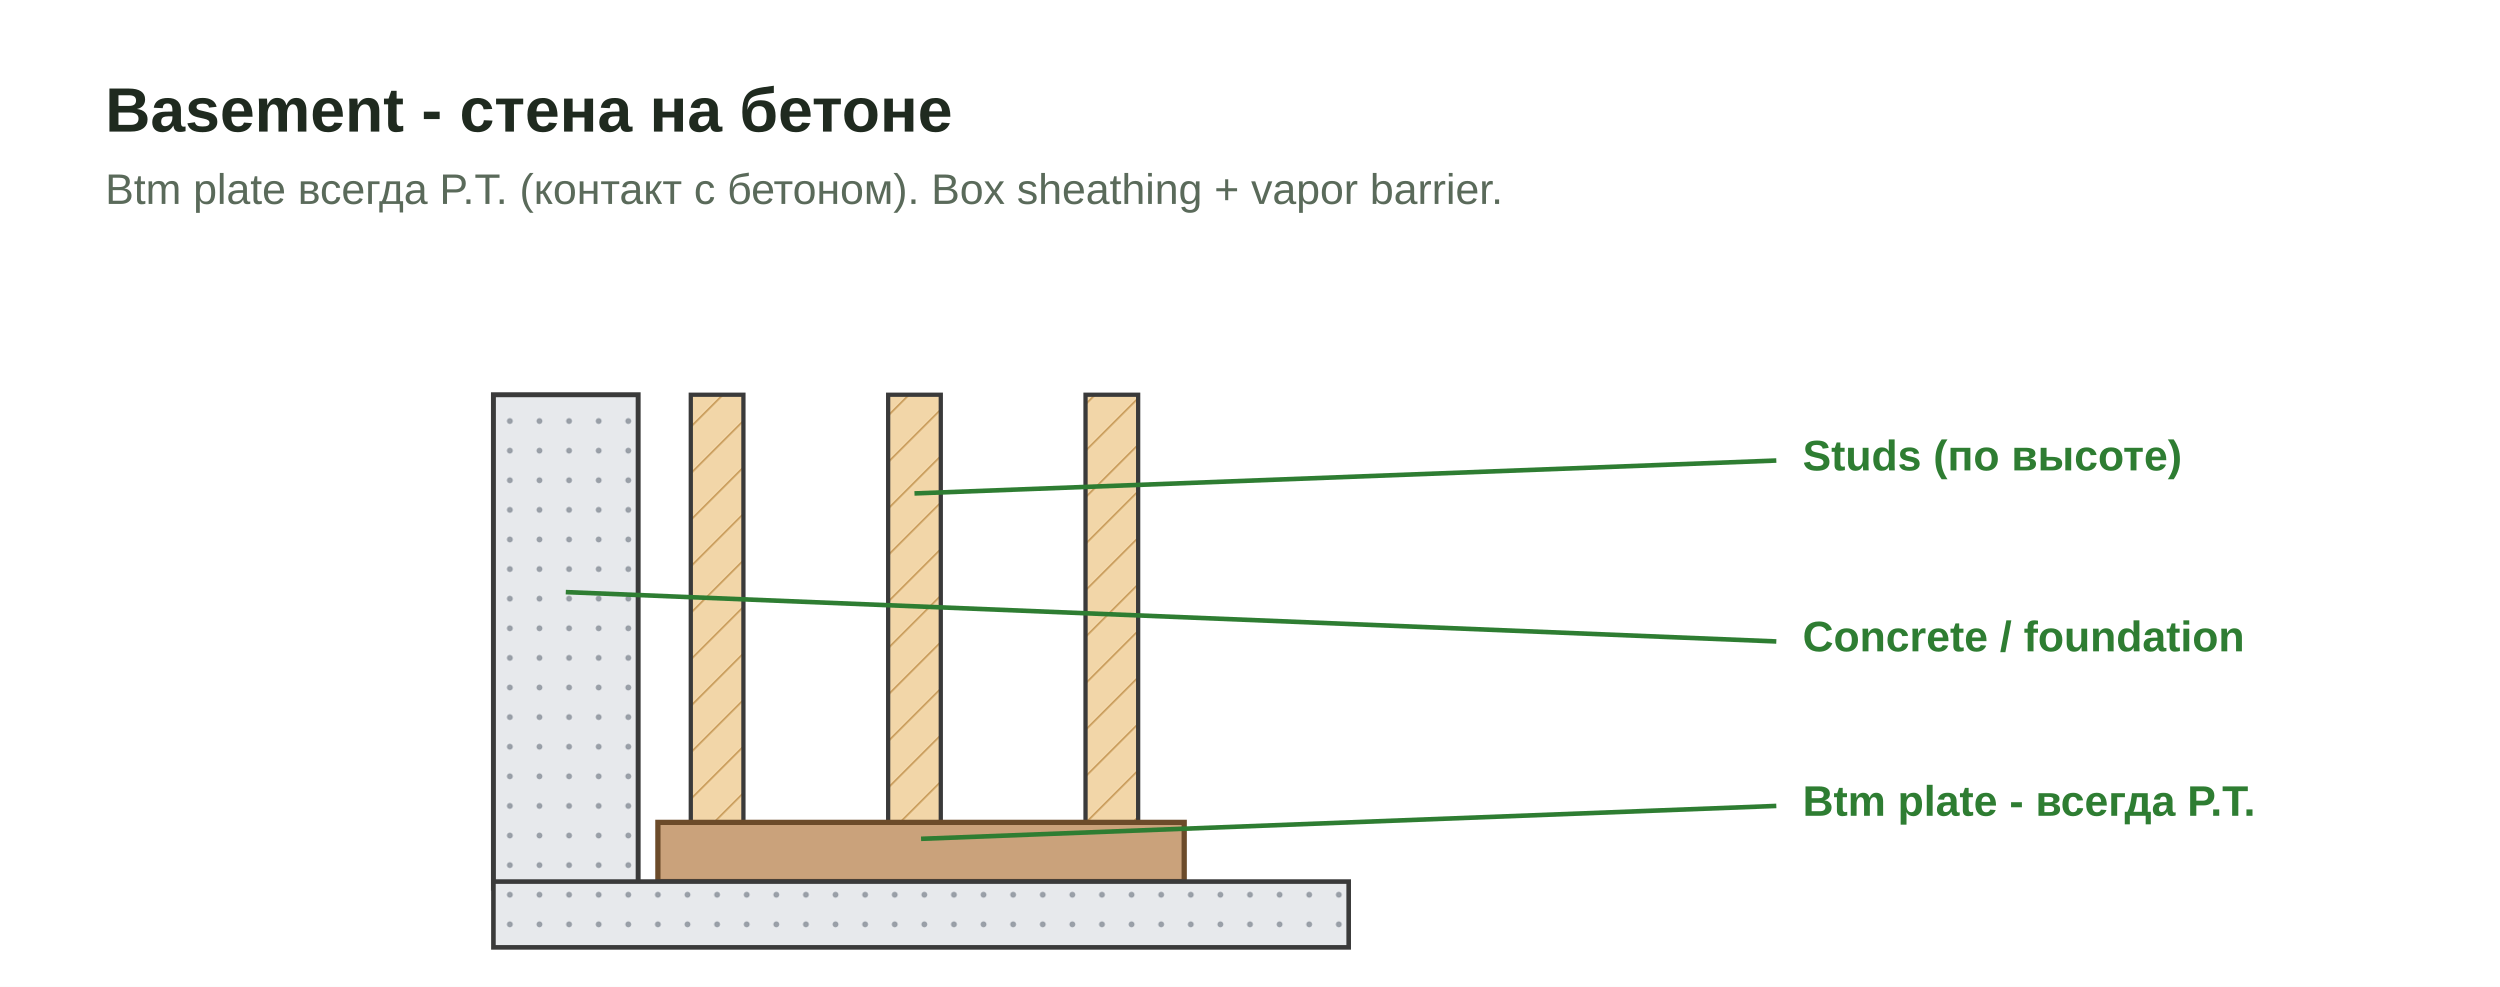
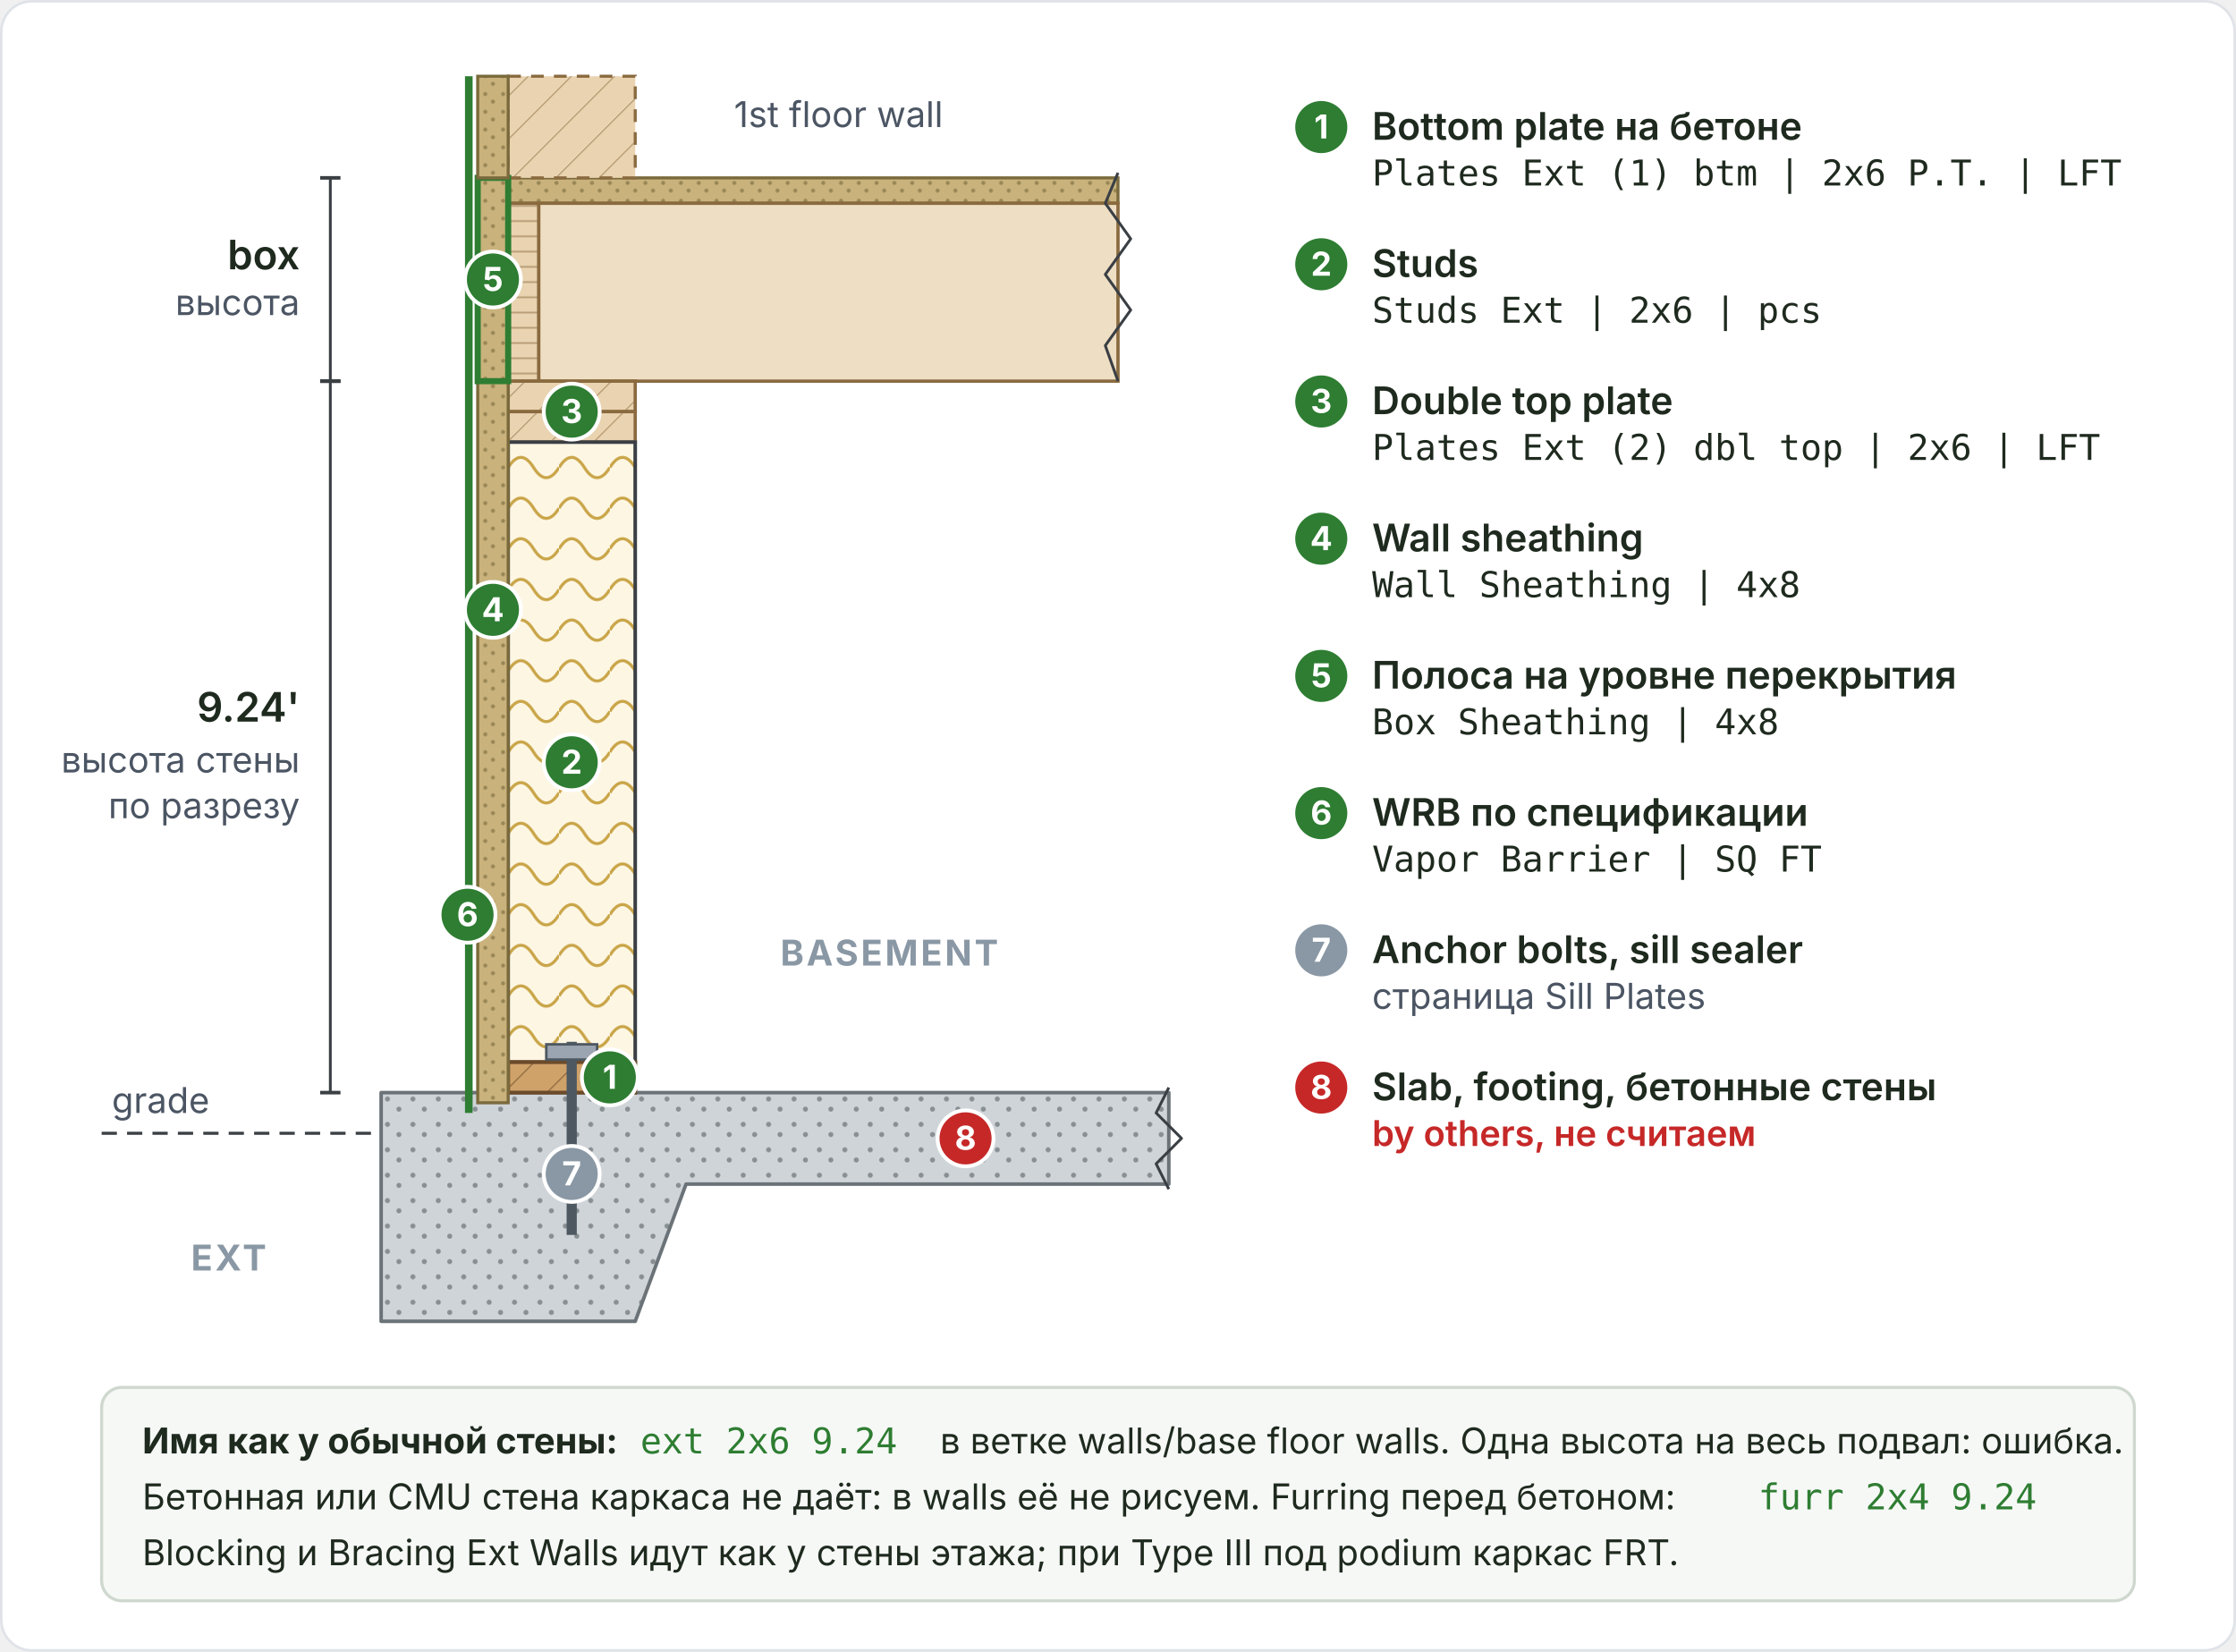
- <svg xmlns="http://www.w3.org/2000/svg" viewBox="0 0 760 300" role="img" aria-labelledby="t">
+ <svg xmlns="http://www.w3.org/2000/svg" viewBox="0 0 880 650" role="img" aria-labelledby="t d">
  <defs>
-     <pattern id="w" width="10" height="10" patternUnits="userSpaceOnUse" patternTransform="rotate(45)">
-       <rect width="10" height="10" fill="#f2d6a8" />
-       <line x1="0" y1="0" x2="0" y2="10" stroke="#c89b5a" stroke-width="1" />
+     <marker id="arr" markerWidth="10" markerHeight="10" refX="9" refY="5" orient="auto" markerUnits="userSpaceOnUse">
+       <path d="M0,1 L0,9 L10,5 z" fill="#2e7d32" />
+     </marker>
+     <marker id="arrInk" markerWidth="10" markerHeight="10" refX="9" refY="5" orient="auto" markerUnits="userSpaceOnUse">
+       <path d="M0,1 L0,9 L10,5 z" fill="#3a3f44" />
+     </marker>
+     <marker id="arrRed" markerWidth="10" markerHeight="10" refX="9" refY="5" orient="auto" markerUnits="userSpaceOnUse">
+       <path d="M0,1 L0,9 L10,5 z" fill="#c62828" />
+     </marker>
+     <marker id="arrGrey" markerWidth="10" markerHeight="10" refX="9" refY="5" orient="auto" markerUnits="userSpaceOnUse">
+       <path d="M0,1 L0,9 L10,5 z" fill="#8a98a5" />
+     </marker>
+     <marker id="tick" markerWidth="8" markerHeight="8" refX="4" refY="4" orient="auto" markerUnits="userSpaceOnUse">
+       <path d="M4,0 L4,8" stroke="#3a3f44" stroke-width="1.4" />
+     </marker>
+     <pattern id="wood" width="12" height="12" patternUnits="userSpaceOnUse" patternTransform="rotate(45)">
+       <rect width="12" height="12" fill="#e9d3b0" />
+       <line x1="0" y1="0" x2="0" y2="12" stroke="#8a6a3f" stroke-width="0.9" opacity="0.55" />
    </pattern>
-     <pattern id="c" width="9" height="9" patternUnits="userSpaceOnUse">
-       <rect width="9" height="9" fill="#e7e9ec" />
-       <circle cx="2" cy="2" r="0.9" fill="#9aa0a8" />
+     <pattern id="pt" width="12" height="12" patternUnits="userSpaceOnUse" patternTransform="rotate(45)">
+       <rect width="12" height="12" fill="#cfa26a" />
+       <line x1="0" y1="0" x2="0" y2="12" stroke="#6c4b2a" stroke-width="1" opacity="0.6" />
    </pattern>
-     <style>.t{font:700 19px "Segoe UI",Arial,sans-serif;fill:#1f2a1f}.s{font:400 13px "Segoe UI",Arial,sans-serif;fill:#5a6a5a}.l{font:600 13px "Segoe UI",Arial,sans-serif;fill:#2e7d32}</style>
+     <pattern id="conc" width="10" height="10" patternUnits="userSpaceOnUse">
+       <rect width="10" height="10" fill="#cfd4d8" />
+       <circle cx="2.5" cy="2.5" r="1" fill="#6b7378" opacity="0.7" />
+       <circle cx="7" cy="6.5" r="1" fill="#6b7378" opacity="0.7" />
+     </pattern>
+     <pattern id="sheath" width="7" height="7" patternUnits="userSpaceOnUse">
+       <rect width="7" height="7" fill="#c9b27c" />
+       <circle cx="2" cy="2" r="0.8" fill="#7a6a3c" opacity="0.6" />
+       <circle cx="5" cy="5" r="0.8" fill="#7a6a3c" opacity="0.6" />
+     </pattern>
+     <pattern id="batt" width="20" height="16" patternUnits="userSpaceOnUse">
+       <rect width="20" height="16" fill="#fdf6e3" />
+       <path d="M0,8 Q5,0 10,8 T20,8" fill="none" stroke="#caa64a" stroke-width="1.2" />
+     </pattern>
+     <pattern id="rigid" width="8" height="8" patternUnits="userSpaceOnUse">
+       <rect width="8" height="8" fill="#fbe9c6" />
+       <path d="M0,8 L8,0" stroke="#d9a441" stroke-width="0.8" />
+     </pattern>
+     <pattern id="cmu" width="40" height="20" patternUnits="userSpaceOnUse">
+       <rect width="40" height="20" fill="#cfd4d8" />
+       <path d="M0,10 H40 M20,0 V10 M0,10 V20 M40,10 V20" stroke="#6b7378" stroke-width="1" fill="none" />
+     </pattern>
+     <pattern id="endgrain" width="6" height="6" patternUnits="userSpaceOnUse">
+       <rect width="6" height="6" fill="#e9d3b0" />
+       <path d="M0,3 H6" stroke="#8a6a3f" stroke-width="0.7" opacity="0.5" />
+     </pattern>
+     <pattern id="hatchRed" width="8" height="8" patternUnits="userSpaceOnUse" patternTransform="rotate(45)">
+       <rect width="8" height="8" fill="#fff" />
+       <line x1="0" y1="0" x2="0" y2="8" stroke="#c62828" stroke-width="1.2" opacity="0.6" />
+     </pattern>
+     <pattern id="hatchGrey" width="8" height="8" patternUnits="userSpaceOnUse" patternTransform="rotate(45)">
+       <rect width="8" height="8" fill="#f3f4f6" />
+       <line x1="0" y1="0" x2="0" y2="8" stroke="#9aa4ad" stroke-width="1" opacity="0.8" />
+     </pattern>
+     <pattern id="hatchGreen" width="8" height="8" patternUnits="userSpaceOnUse" patternTransform="rotate(45)">
+       <rect width="8" height="8" fill="#eaf5ea" />
+       <line x1="0" y1="0" x2="0" y2="8" stroke="#2e7d32" stroke-width="1.1" opacity="0.55" />
+     </pattern>
+     <style>
+       .lab{font:600 16px Inter, "Segoe UI", Arial, sans-serif;fill:#1f2a1f}
+       .lab2{font:600 15px Inter, "Segoe UI", Arial, sans-serif;fill:#1f2a1f}
+       .h{font:700 17px Inter, "Segoe UI", Arial, sans-serif;fill:#1f2a1f}
+       .note{font:400 14px Inter, "Segoe UI", Arial, sans-serif;fill:#4b5563}
+       .ink{font:400 14px Inter, "Segoe UI", Arial, sans-serif;fill:#1f2a1f}
+       .inkb{font:700 14px Inter, "Segoe UI", Arial, sans-serif;fill:#1f2a1f}
+       .mono{font:500 14px "JetBrains Mono", Consolas, monospace;fill:#2e7d32}
+       .mono2{font:500 14px "JetBrains Mono", Consolas, monospace;fill:#1f2a1f}
+       .side{font:700 14px Inter, "Segoe UI", Arial, sans-serif;fill:#8a98a5;letter-spacing:1px}
+       .red{font:600 14px Inter, "Segoe UI", Arial, sans-serif;fill:#c62828}
+       .green{font:600 14px Inter, "Segoe UI", Arial, sans-serif;fill:#2e7d32}
+       .dimt{font:500 14px Inter, "Segoe UI", Arial, sans-serif;fill:#1f2a1f}
+       .numt{font:700 13px Inter, "Segoe UI", Arial, sans-serif;fill:#fff;text-anchor:middle}
+       .xl{font:400 14px Inter, "Segoe UI", Arial, sans-serif;fill:#1f2328}
+       .xlb{font:700 14px Inter, "Segoe UI", Arial, sans-serif;fill:#1f2328}
+       .xlh{font:400 13px Inter, "Segoe UI", Arial, sans-serif;fill:#5a6168}
+     </style>
  </defs>
-   <rect width="760" height="300" fill="#fff" />
-   <text class="t" x="32" y="40">Basement - стена на бетоне</text>
-   <text class="s" x="32" y="62">Btm plate всегда P.T. (контакт с бетоном). Box sheathing + vapor barrier.</text>
-   <rect x="150" y="120" width="44" height="150" fill="url(#c)" stroke="#3a3a3a" stroke-width="1.5" />
-   <g fill="url(#w)" stroke="#3a3a3a" stroke-width="1.3">
-     <rect x="210" y="120" width="16" height="130" />
-     <rect x="270" y="120" width="16" height="130" />
-     <rect x="330" y="120" width="16" height="130" />
-   </g>
-   <rect x="200" y="250" width="160" height="18" fill="#caa27b" stroke="#6c4b2a" stroke-width="1.6" />
-   <rect x="150" y="268" width="260" height="20" fill="url(#c)" stroke="#3a3a3a" stroke-width="1.4" />
-   <line x1="280" y1="255" x2="540" y2="245" stroke="#2e7d32" stroke-width="1.4" />
-   <text class="l" x="548" y="248">Btm plate - всегда P.T.</text>
-   <line x1="278" y1="150" x2="540" y2="140" stroke="#2e7d32" stroke-width="1.4" />
-   <text class="l" x="548" y="143">Studs (по высоте)</text>
-   <line x1="172" y1="180" x2="540" y2="195" stroke="#2e7d32" stroke-width="1.4" />
-   <text class="l" x="548" y="198">Concrete / foundation</text>
+   <rect x="0.5" y="0.5" width="879" height="649" rx="12" fill="#ffffff" stroke="#dfe3e8" />
+   <polygon points="150,430 460,430 460,466 270,466 250,520 150,520" fill="url(#conc)" stroke="#6b7378" stroke-width="1.4" stroke-linejoin="round" />
+   <path d="M460,428 l-5,10 l10,10 l-10,10 l5,10" fill="none" stroke="#3a3f44" stroke-width="1.1" stroke-linejoin="round" />
+   <line x1="40" y1="446" x2="150" y2="446" stroke="#3a3f44" stroke-width="1.2" stroke-dasharray="6 4" />
+   <text class="note" x="44" y="438">grade</text>
+   <rect x="200" y="70" width="240" height="10" fill="url(#sheath)" stroke="#7a6a3c" stroke-width="1.2" />
+   <rect x="212" y="80" width="228" height="70" fill="#eedec3" stroke="#8a6a3f" stroke-width="1.3" />
+   <rect x="200" y="80" width="12" height="70" fill="url(#endgrain)" stroke="#8a6a3f" stroke-width="1.3" />
+   <path d="M440,68 l-5,12 l10,14 l-10,14 l10,14 l-10,14 l5,14" fill="none" stroke="#3a3f44" stroke-width="1.1" stroke-linejoin="round" />
+   <rect x="200" y="30" width="50" height="40" fill="url(#wood)" stroke="#8a6a3f" stroke-width="1.2" stroke-dasharray="5 4" />
+   <text class="note" x="330" y="50" text-anchor="middle">1st floor wall</text>
+   <rect x="200" y="150" width="50" height="12" fill="url(#wood)" stroke="#8a6a3f" stroke-width="1.3" />
+   <rect x="200" y="162" width="50" height="12" fill="url(#wood)" stroke="#8a6a3f" stroke-width="1.3" />
+   <rect x="200" y="174" width="50" height="244" fill="url(#batt)" stroke="#caa64a" stroke-width="1" />
+   <rect x="200" y="174" width="50" height="244" fill="none" stroke="#3a3f44" stroke-width="1.4" />
+   <rect x="200" y="418" width="50" height="12" fill="url(#pt)" stroke="#6c4b2a" stroke-width="1.5" />
+   <line x1="225" y1="410" x2="225" y2="486" stroke="#4d5861" stroke-width="4" />
+   <rect x="215" y="411" width="20" height="6" fill="#9aa5b1" stroke="#4d5861" stroke-width="1" />
+   <rect x="188" y="150" width="12" height="284" fill="url(#sheath)" stroke="#7a6a3c" stroke-width="1.2" />
+   <rect x="188" y="70" width="12" height="80" fill="url(#sheath)" stroke="#2e7d32" stroke-width="2.4" />
+   <rect x="188" y="30" width="12" height="40" fill="url(#sheath)" stroke="#7a6a3c" stroke-width="1.2" />
+   <line x1="184.5" y1="30" x2="184.5" y2="438" stroke="#2e7d32" stroke-width="3" />
+   <line x1="130" y1="150" x2="130" y2="430" stroke="#3a3f44" stroke-width="1.1" marker-start="url(#tick)" marker-end="url(#tick)" />
+   <text class="lab" x="118" y="284" text-anchor="end">9.24'</text>
+   <text class="note" x="118" y="304" text-anchor="end">высота стены</text>
+   <text class="note" x="118" y="322" text-anchor="end">по разрезу</text>
+   <line x1="130" y1="70" x2="130" y2="150" stroke="#3a3f44" stroke-width="1.1" marker-start="url(#tick)" marker-end="url(#tick)" />
+   <text class="lab" x="118" y="106" text-anchor="end">box</text>
+   <text class="note" x="118" y="124" text-anchor="end">высота</text>
+   <text class="side" x="90" y="500" text-anchor="middle">EXT</text>
+   <text class="side" x="350" y="380" text-anchor="middle">BASEMENT</text>
+   <circle cx="240" cy="424" r="11" fill="#2e7d32" stroke="#fff" stroke-width="1.5" />
+   <text class="numt" x="240" y="428.5">1</text>
+   <circle cx="225" cy="300" r="11" fill="#2e7d32" stroke="#fff" stroke-width="1.5" />
+   <text class="numt" x="225" y="304.5">2</text>
+   <circle cx="225" cy="162" r="11" fill="#2e7d32" stroke="#fff" stroke-width="1.5" />
+   <text class="numt" x="225" y="166.5">3</text>
+   <circle cx="194" cy="240" r="11" fill="#2e7d32" stroke="#fff" stroke-width="1.5" />
+   <text class="numt" x="194" y="244.5">4</text>
+   <circle cx="194" cy="110" r="11" fill="#2e7d32" stroke="#fff" stroke-width="1.5" />
+   <text class="numt" x="194" y="114.5">5</text>
+   <circle cx="184" cy="360" r="11" fill="#2e7d32" stroke="#fff" stroke-width="1.5" />
+   <text class="numt" x="184" y="364.5">6</text>
+   <circle cx="225" cy="462" r="11" fill="#8a98a5" stroke="#fff" stroke-width="1.5" />
+   <text class="numt" x="225" y="466.5">7</text>
+   <circle cx="380" cy="448" r="11" fill="#c62828" stroke="#fff" stroke-width="1.5" />
+   <text class="numt" x="380" y="452.5">8</text>
+   <circle cx="520" cy="50" r="11" fill="#2e7d32" stroke="#fff" stroke-width="1.5" />
+   <text class="numt" x="520" y="54.5">1</text>
+   <text class="lab2" x="540" y="55">Bottom plate на бетоне</text>
+   <text class="mono2" x="540" y="73">Plates Ext (1) btm | 2x6 P.T. | LFT</text>
+   <circle cx="520" cy="104" r="11" fill="#2e7d32" stroke="#fff" stroke-width="1.5" />
+   <text class="numt" x="520" y="108.5">2</text>
+   <text class="lab2" x="540" y="109">Studs</text>
+   <text class="mono2" x="540" y="127">Studs Ext | 2x6 | pcs</text>
+   <circle cx="520" cy="158" r="11" fill="#2e7d32" stroke="#fff" stroke-width="1.5" />
+   <text class="numt" x="520" y="162.5">3</text>
+   <text class="lab2" x="540" y="163">Double top plate</text>
+   <text class="mono2" x="540" y="181">Plates Ext (2) dbl top | 2x6 | LFT</text>
+   <circle cx="520" cy="212" r="11" fill="#2e7d32" stroke="#fff" stroke-width="1.5" />
+   <text class="numt" x="520" y="216.5">4</text>
+   <text class="lab2" x="540" y="217">Wall sheathing</text>
+   <text class="mono2" x="540" y="235">Wall Sheathing | 4x8</text>
+   <circle cx="520" cy="266" r="11" fill="#2e7d32" stroke="#fff" stroke-width="1.5" />
+   <text class="numt" x="520" y="270.5">5</text>
+   <text class="lab2" x="540" y="271">Полоса на уровне перекрытия</text>
+   <text class="mono2" x="540" y="289">Box Sheathing | 4x8</text>
+   <circle cx="520" cy="320" r="11" fill="#2e7d32" stroke="#fff" stroke-width="1.5" />
+   <text class="numt" x="520" y="324.5">6</text>
+   <text class="lab2" x="540" y="325">WRB по спецификации</text>
+   <text class="mono2" x="540" y="343">Vapor Barrier | SQ FT</text>
+   <circle cx="520" cy="374" r="11" fill="#8a98a5" stroke="#fff" stroke-width="1.5" />
+   <text class="numt" x="520" y="378.5">7</text>
+   <text class="lab2" x="540" y="379">Anchor bolts, sill sealer</text>
+   <text class="note" x="540" y="397">страница Sill Plates</text>
+   <circle cx="520" cy="428" r="11" fill="#c62828" stroke="#fff" stroke-width="1.5" />
+   <text class="numt" x="520" y="432.5">8</text>
+   <text class="lab2" x="540" y="433">Slab, footing, бетонные стены</text>
+   <text class="red" x="540" y="451">by others, не считаем</text>
+   <rect x="40" y="546" width="800" height="84" fill="#f6f8f6" stroke="#cfd8cf" stroke-width="1.2" rx="8" />
+   <text class="inkb" x="56" y="572">Имя как у обычной стены:</text>
+   <text class="mono" x="252" y="572">ext 2x6 9.24</text>
+   <text class="ink" x="370" y="572">в ветке walls/base floor walls. Одна высота на весь подвал: ошибка.</text>
+   <text class="ink" x="56" y="594">Бетонная или CMU стена каркаса не даёт: в walls её не рисуем. Furring перед бетоном:</text>
+   <text class="mono" x="692" y="594">furr 2x4 9.24</text>
+   <text class="ink" x="56" y="616">Blocking и Bracing Ext Walls идут как у стены этажа; при Type III под podium каркас FRT.</text>
</svg>
